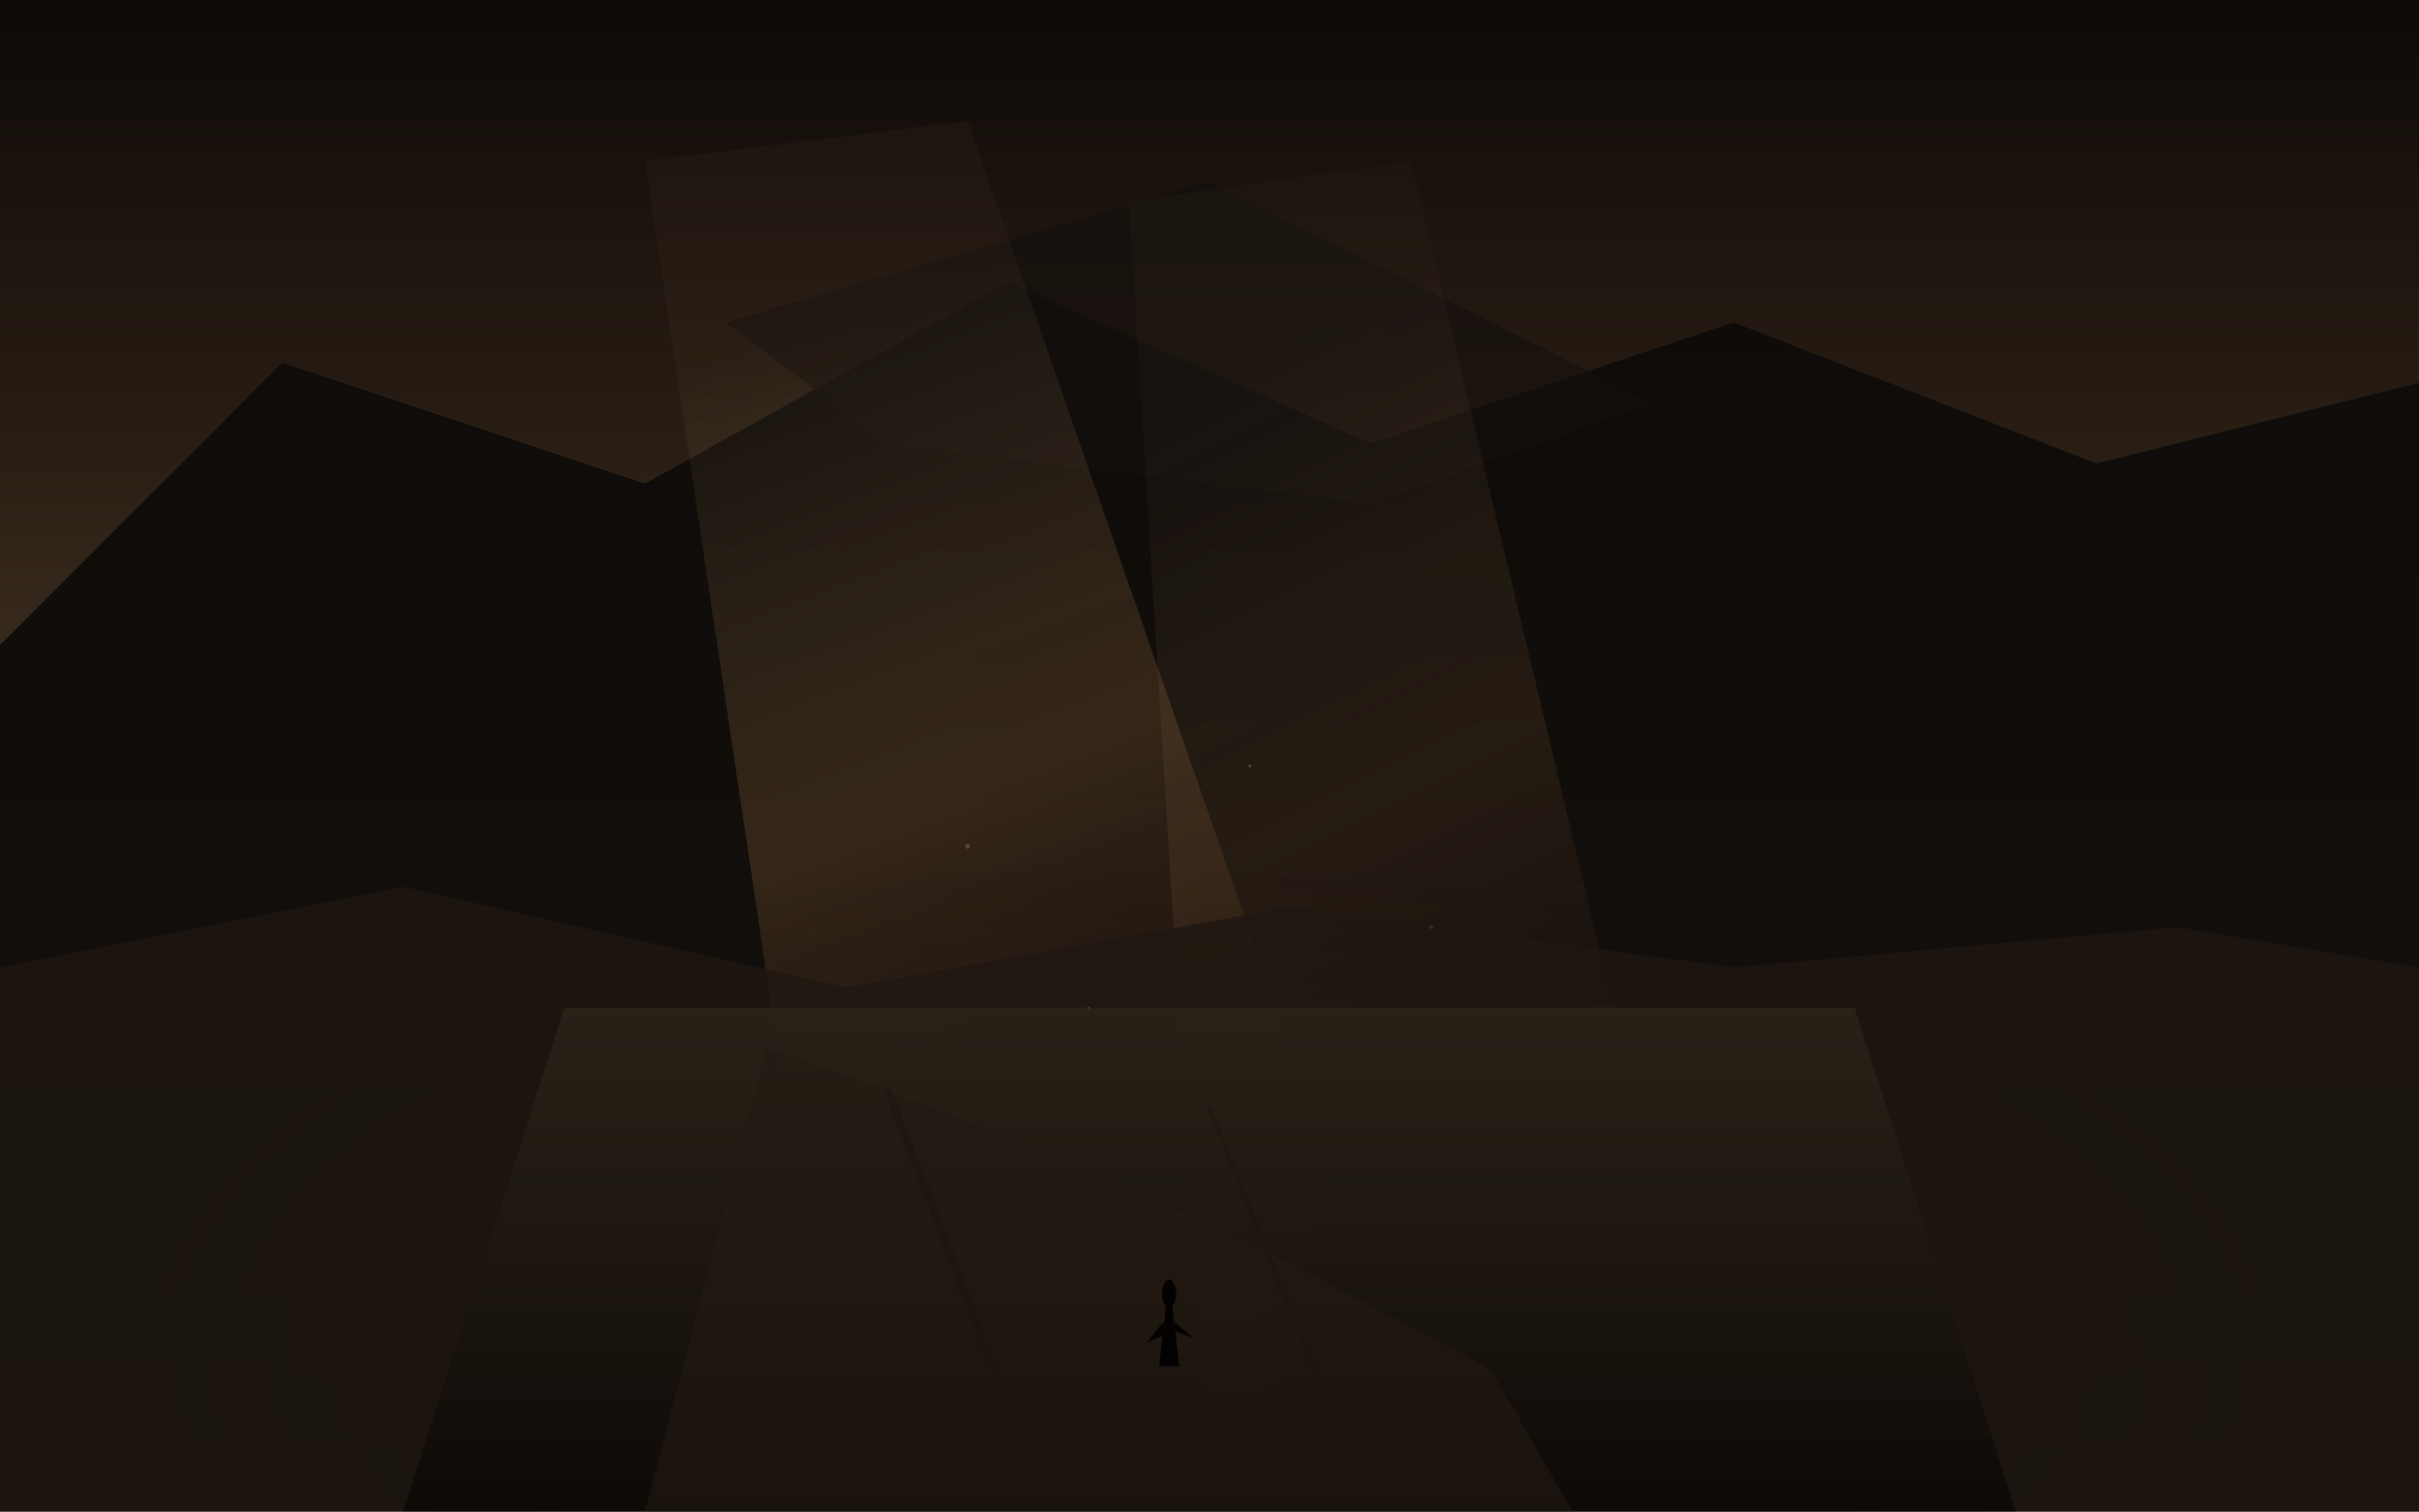
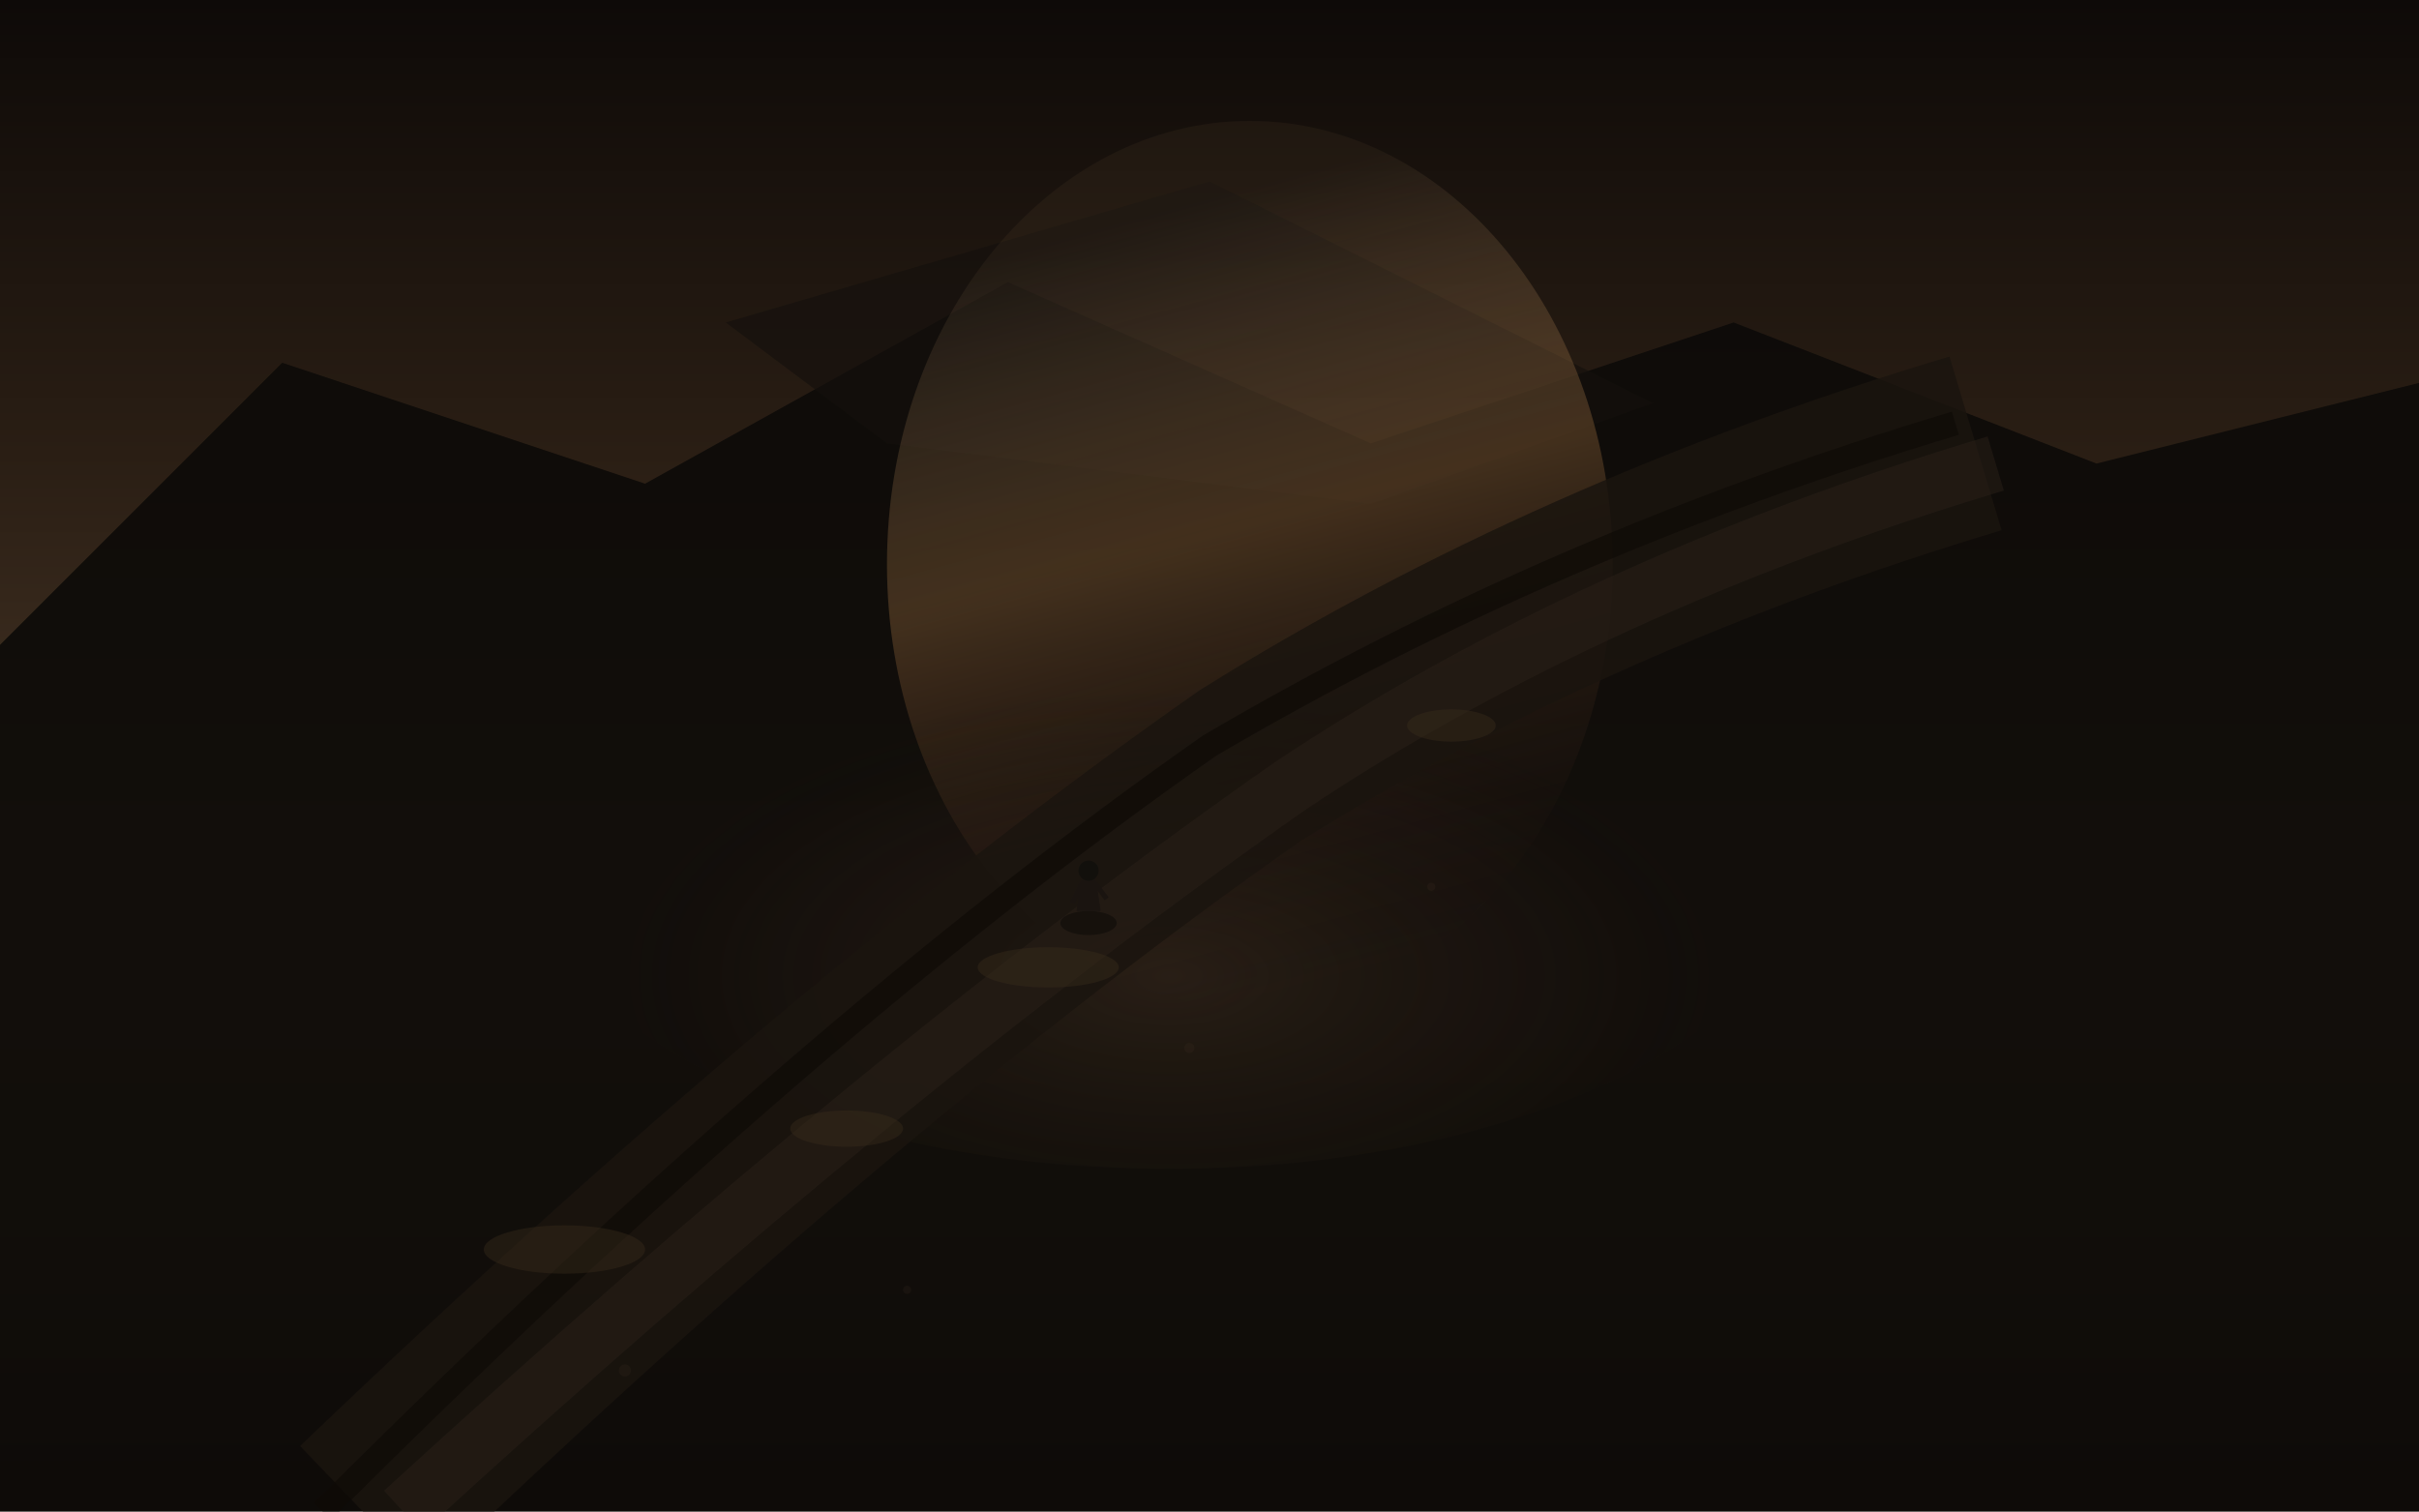
<svg xmlns="http://www.w3.org/2000/svg" viewBox="0 0 1200 750" preserveAspectRatio="xMidYMid slice">
  <defs>
    <linearGradient id="skyS" x1="0" y1="0" x2="0" y2="1">
      <stop offset="0" stop-color="#0e0a08" />
      <stop offset="0.3" stop-color="#2a1e14" />
      <stop offset="0.6" stop-color="#4a3828" />
      <stop offset="0.85" stop-color="#3a2c1c" />
      <stop offset="1" stop-color="#1a120c" />
    </linearGradient>
    <linearGradient id="shaftS" x1="0.4" y1="0.1" x2="0.6" y2="1">
      <stop offset="0" stop-color="#d8b080" stop-opacity="0.05" />
      <stop offset="0.4" stop-color="#a07040" stop-opacity="0.35" />
      <stop offset="0.75" stop-color="#503020" stop-opacity="0.15" />
      <stop offset="1" stop-color="#0a0604" stop-opacity="0" />
    </linearGradient>
    <radialGradient id="hazeS" cx="0.5" cy="0.7" r="0.45">
      <stop offset="0" stop-color="#806040" stop-opacity="0.2" />
      <stop offset="0.7" stop-color="#3a2818" stop-opacity="0.1" />
      <stop offset="1" stop-color="#080604" stop-opacity="0" />
    </radialGradient>
    <linearGradient id="pathS" x1="0" y1="0" x2="0" y2="1">
      <stop offset="0" stop-color="#2a2218" />
      <stop offset="1" stop-color="#0e0a06" />
    </linearGradient>
  </defs>
  <rect width="1200" height="750" fill="url(#skyS)" />
  <polygon points="0,320 140,180 320,240 500,140 680,220 860,160 1040,230 1200,190 1200,750 0,750" fill="#0c0a08" opacity="0.9" />
  <polygon points="360,160 600,90 820,200 680,250 440,220" fill="#14100c" opacity="0.65" />
-   <polygon points="320,80 480,60 720,750 420,750" fill="url(#shaftS)" opacity="0.7" />
-   <polygon points="560,100 700,80 860,750 600,750" fill="url(#shaftS)" opacity="0.4" />
-   <ellipse cx="600" cy="560" rx="620" ry="280" fill="url(#hazeS)" />
-   <polygon points="0,480 200,440 420,490 640,450 860,480 1080,460 1200,480 1200,750 0,750" fill="#1e1610" opacity="0.8" />
-   <polygon points="280,500 920,500 1000,750 200,750" fill="url(#pathS)" opacity="0.95" />
-   <path d="M380 520 Q560 580 740 680 L780 750 L320 750 Z" fill="#221a12" opacity="0.55" />
-   <path d="M440 540 L520 750" stroke="#1a140e" stroke-width="4" opacity="0.5" fill="none" />
-   <path d="M600 550 L680 750" stroke="#1a140e" stroke-width="2.5" opacity="0.4" fill="none" />
-   <g transform="translate(580, 640)">
-     <ellipse cx="0" cy="2" rx="3.5" ry="7" fill="#040201" />
-     <path d="M-1.5 8 L-5 38 L5 38 L1.5 8 Z" fill="#040201" />
-     <path d="M-3 16 L-11 26 L-1 22" fill="#040201" />
-     <path d="M3 16 L12 24 L2 20" fill="#040201" />
+   <ellipse cx="620" cy="280" rx="180" ry="220" fill="url(#shaftS)" />
+   <ellipse cx="580" cy="420" rx="320" ry="160" fill="url(#hazeS)" />
+   <path d="M180,750 Q420,520 620,380 Q780,280 980,220" fill="none" stroke="#1a140e" stroke-width="90" opacity="0.85" />
+   <path d="M200,750 Q440,530 640,390 Q790,290 990,230" fill="none" stroke="#2a2018" stroke-width="28" opacity="0.5" />
+   <path d="M160,750 Q400,510 600,370 Q770,270 970,210" fill="none" stroke="#0e0a06" stroke-width="12" opacity="0.7" />
+   <g opacity="0.4" fill="#3a2c1c">
+     <ellipse cx="280" cy="620" rx="40" ry="12" />
+     <ellipse cx="420" cy="560" rx="28" ry="9" />
+     <ellipse cx="520" cy="480" rx="35" ry="10" />
+     <ellipse cx="720" cy="360" rx="22" ry="8" />
  </g>
-   <circle cx="480" cy="420" r="1.2" fill="#c09060" opacity="0.3" />
-   <circle cx="620" cy="380" r="0.8" fill="#d0a070" opacity="0.25" />
-   <circle cx="710" cy="460" r="1" fill="#b08050" opacity="0.2" />
-   <circle cx="540" cy="500" r="0.6" fill="#a07040" opacity="0.35" />
+   <g transform="translate(540,430)">
+     <ellipse cx="0" cy="28" rx="14" ry="6" fill="#0a0806" opacity="0.5" />
+     <path d="M-6,22 L-4,8 Q0,-2 4,8 L6,22 Z" fill="#1a1410" />
+     <circle cx="0" cy="2" r="5" fill="#12100c" />
+     <path d="M-3,8 L-8,18 M3,8 L9,16" stroke="#1a1410" stroke-width="2.5" fill="none" />
+   </g>
+   <g opacity="0.15" fill="#4a3828">
+     <circle cx="310" cy="680" r="3" />
+     <circle cx="450" cy="640" r="2" />
+     <circle cx="590" cy="520" r="2.5" />
+     <circle cx="710" cy="440" r="2" />
+   </g>
</svg>
